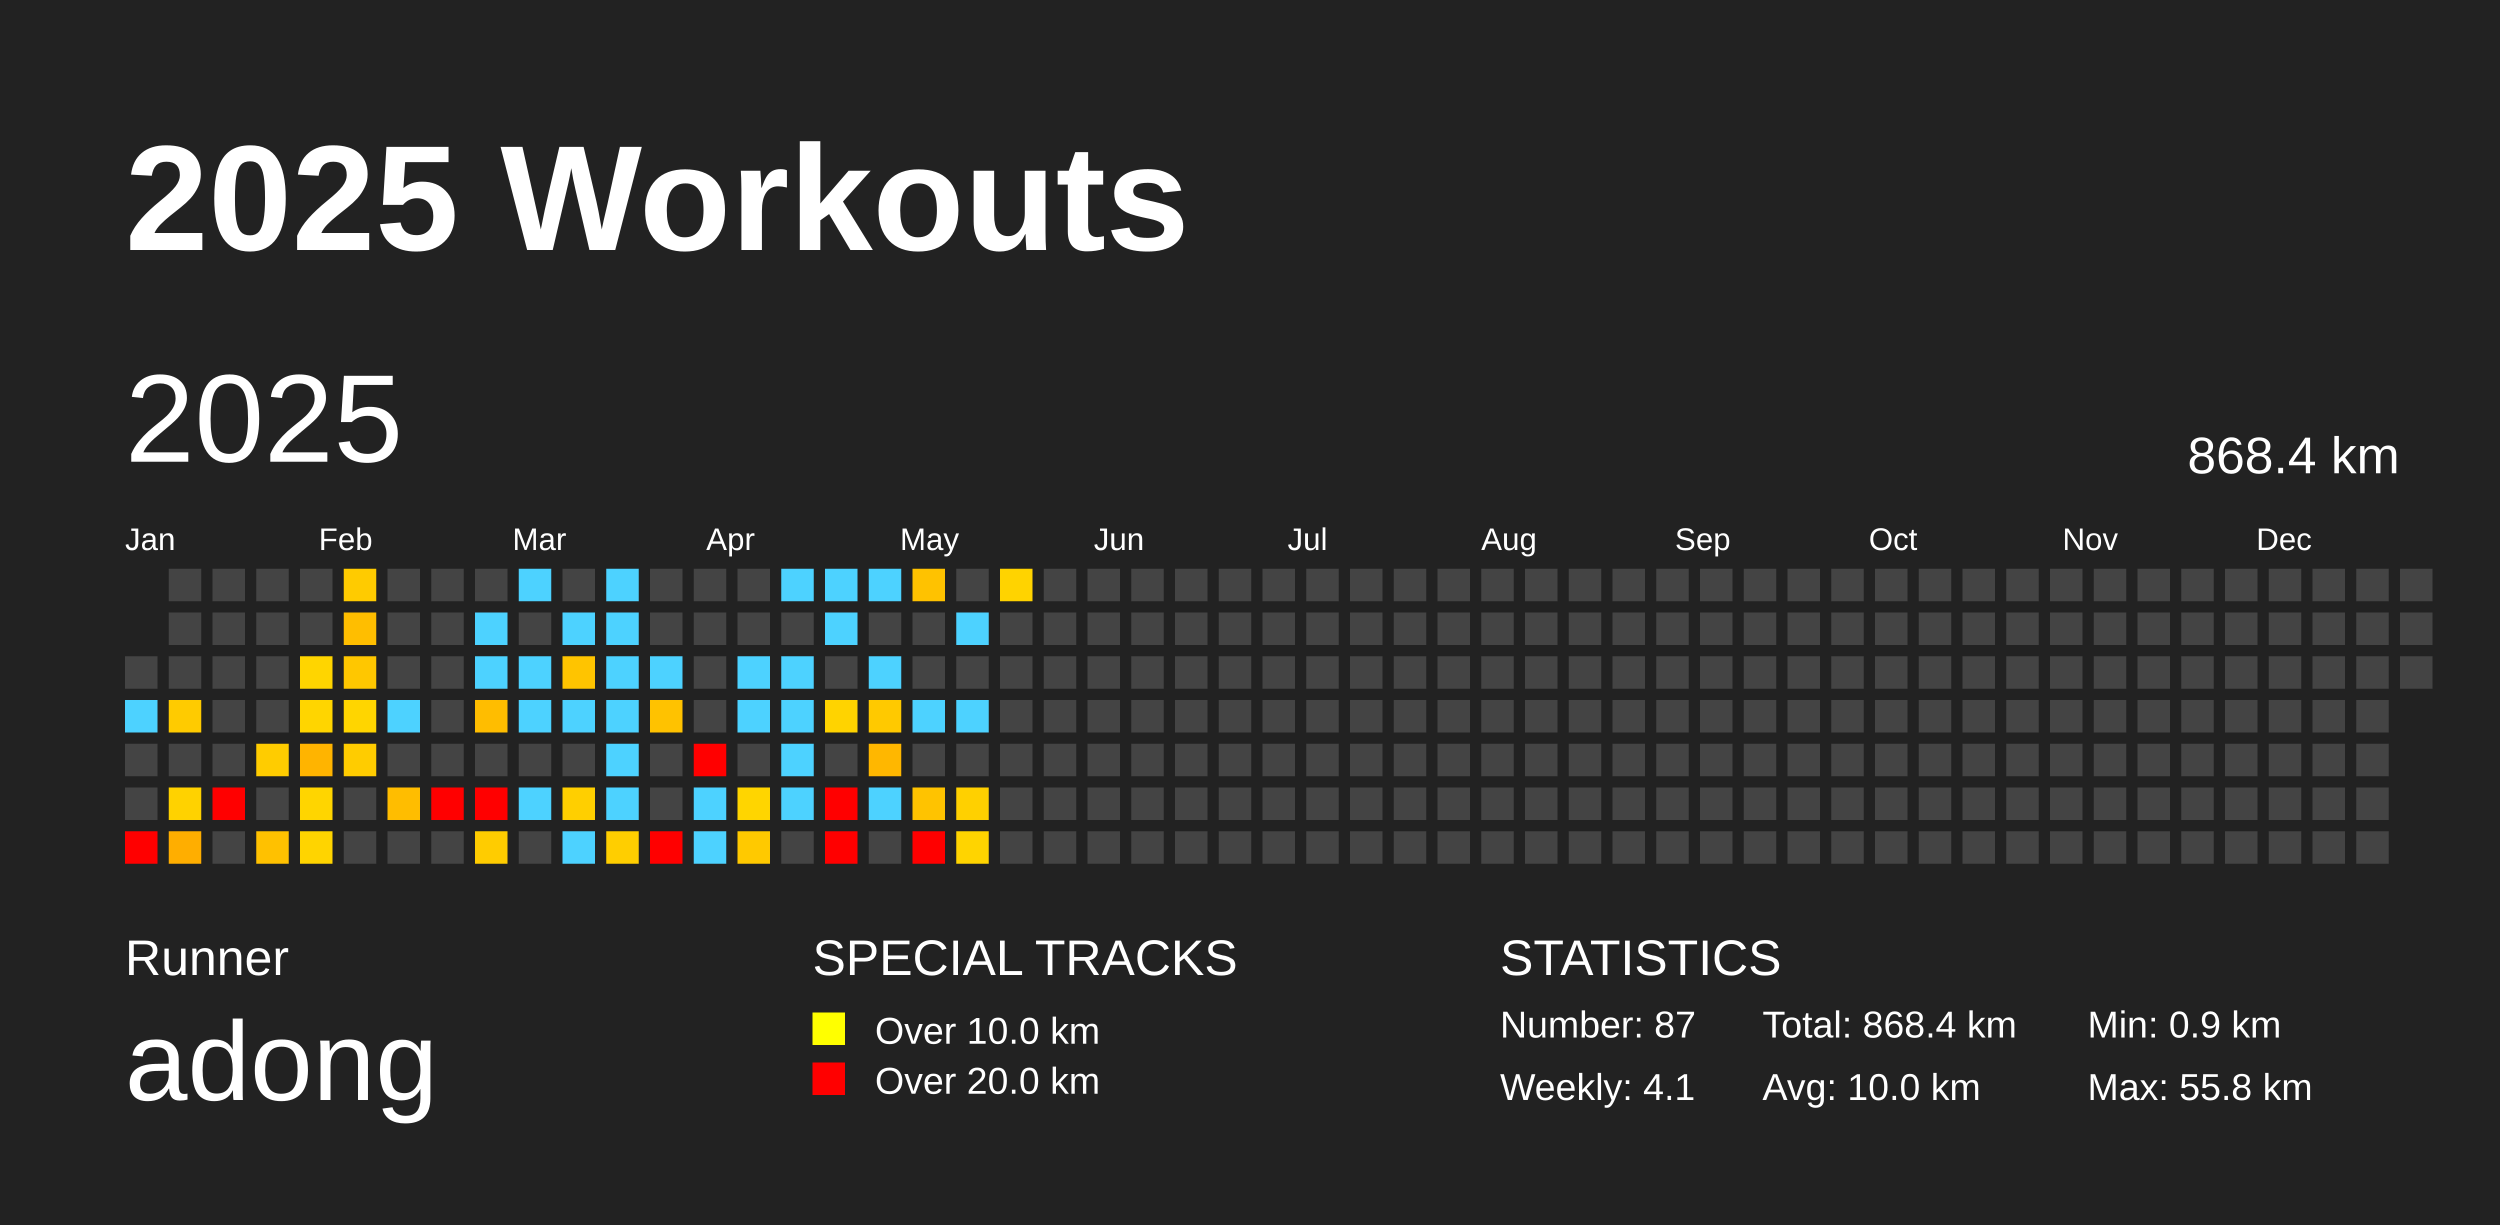
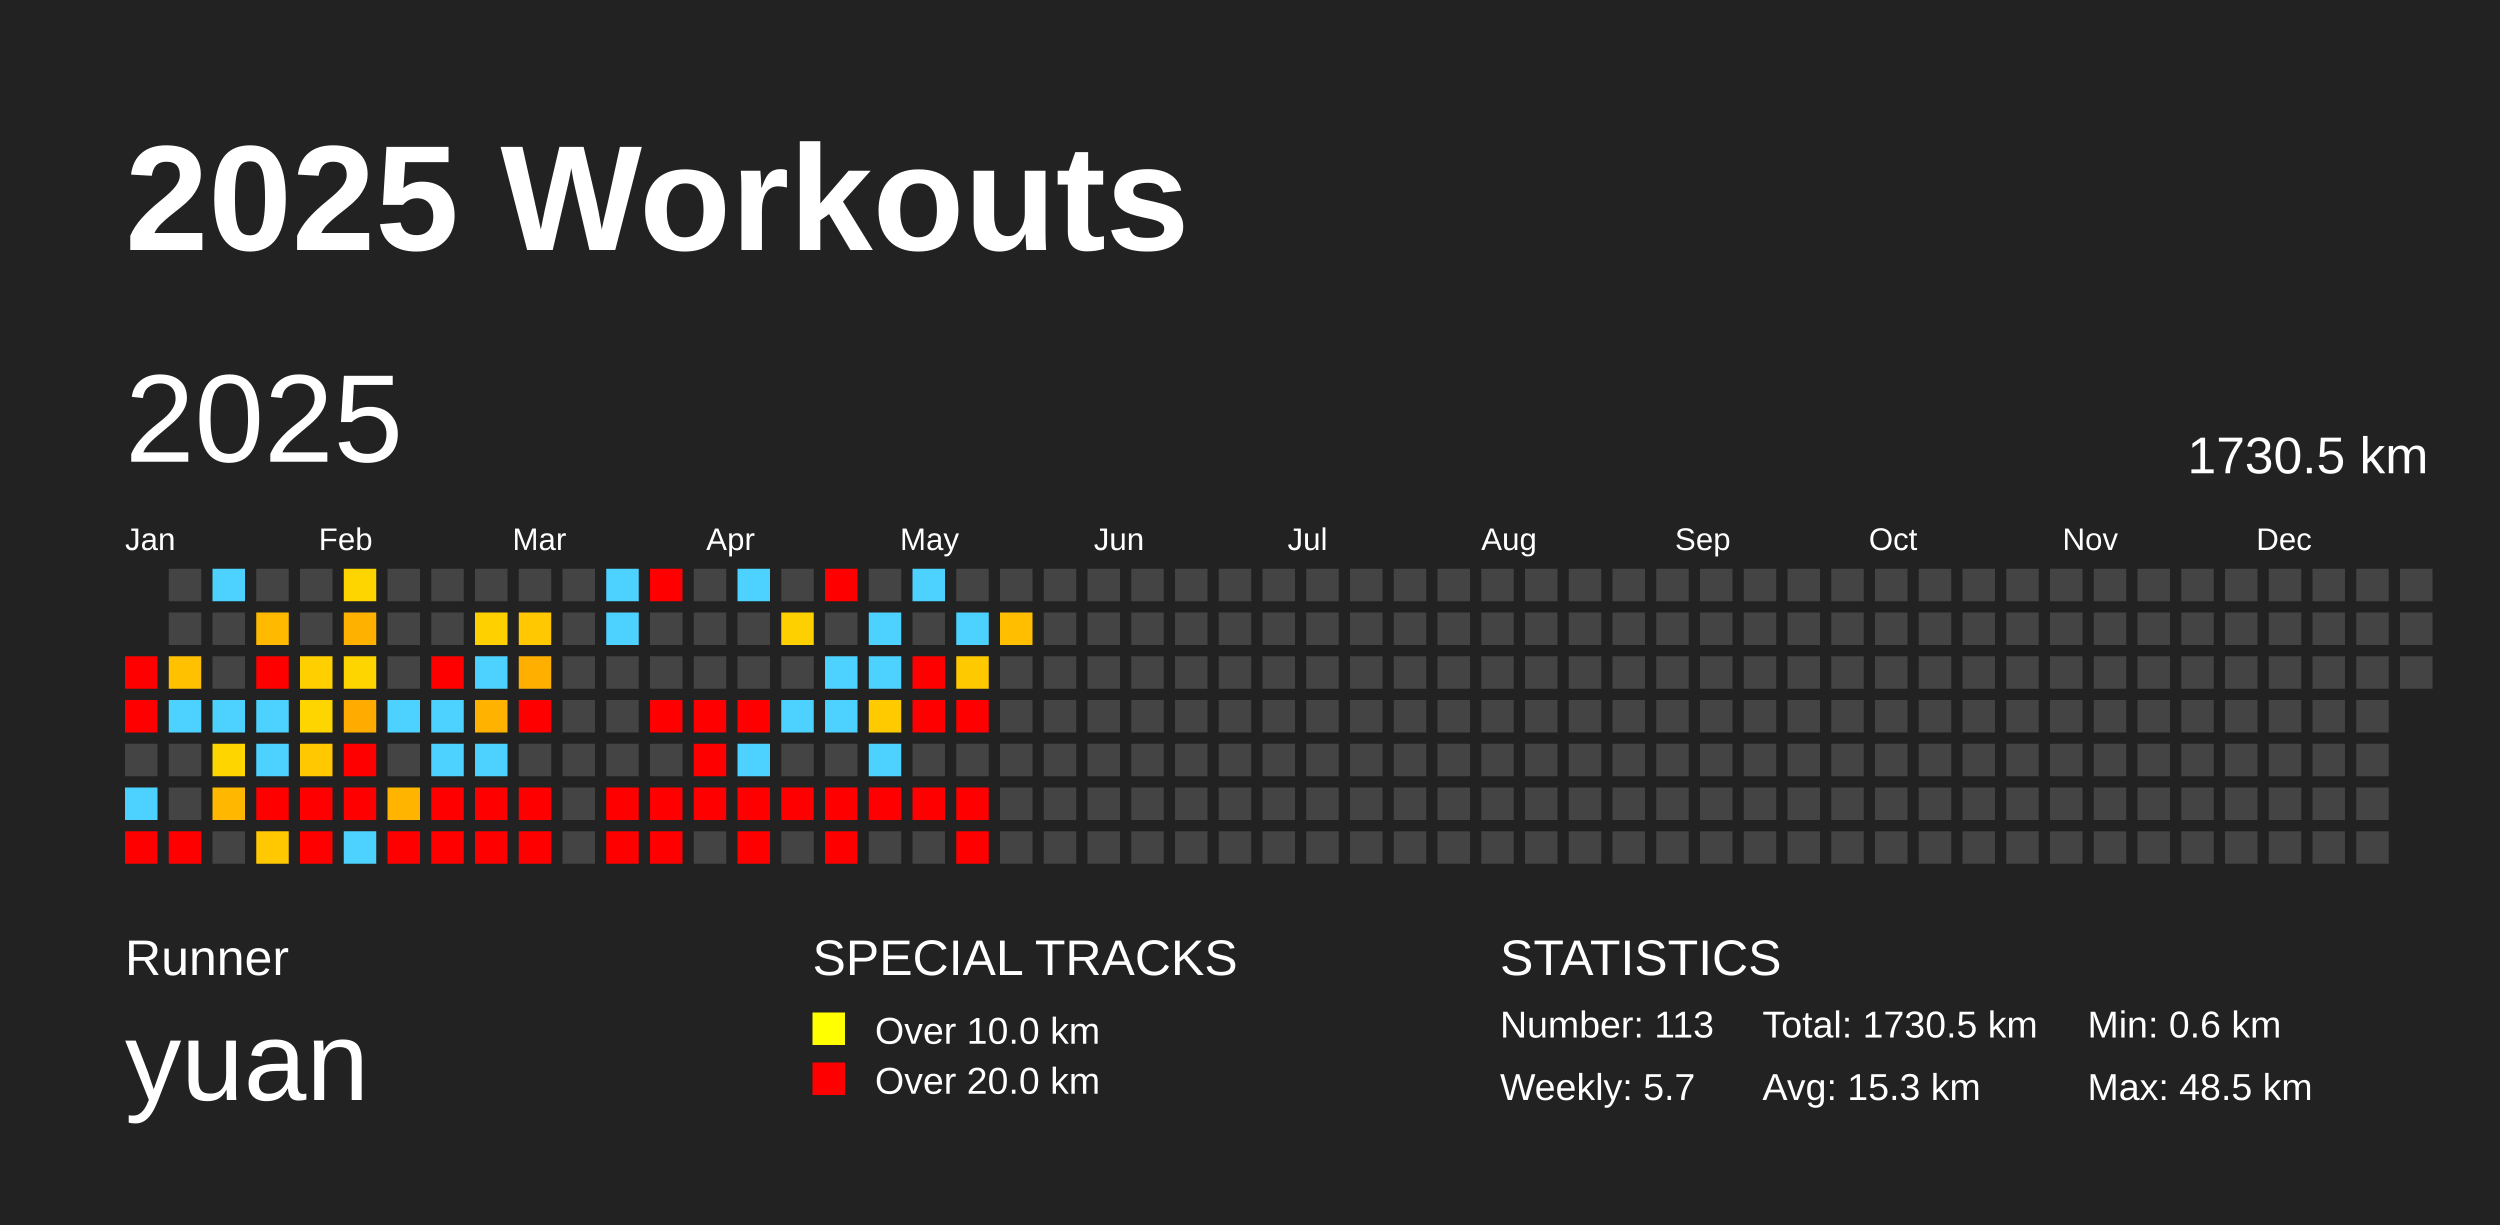
<svg xmlns="http://www.w3.org/2000/svg" baseProfile="full" height="98mm" version="1.1" viewBox="0,0,200,98" width="200mm">
  <defs />
  <rect fill="#222222" height="98" width="200" x="0" y="0" />
  <text fill="#FFFFFF" style="font-size:12px; font-family:Arial; font-weight:bold;" x="10" y="20">2025 Workouts</text>
  <text fill="#FFFFFF" style="font-size:4px; font-family:Arial" x="10" y="78">Runner</text>
-   <text fill="#FFFFFF" style="font-size:9px; font-family:Arial" x="10" y="88">adong</text>
+   <text fill="#FFFFFF" style="font-size:9px; font-family:Arial" x="10" y="88">yuan</text>
  <text fill="#FFFFFF" style="font-size:4px; font-family:Arial" x="65" y="78">SPECIAL TRACKS</text>
  <rect fill="yellow" height="2.6" width="2.6" x="65" y="81" />
  <text fill="#FFFFFF" style="font-size:3px; font-family:Arial" x="70" y="83.5">Over 10.0 km</text>
  <rect fill="red" height="2.6" width="2.6" x="65" y="85" />
  <text fill="#FFFFFF" style="font-size:3px; font-family:Arial" x="70" y="87.5">Over 20.0 km</text>
  <text fill="#FFFFFF" style="font-size:4px; font-family:Arial" x="120" y="78">STATISTICS</text>
-   <text fill="#FFFFFF" style="font-size:3px; font-family:Arial" x="120" y="83">Number: 87</text>
-   <text fill="#FFFFFF" style="font-size:3px; font-family:Arial" x="120" y="88">Weekly: 4.1</text>
-   <text fill="#FFFFFF" style="font-size:3px; font-family:Arial" x="141" y="83">Total: 868.4 km</text>
-   <text fill="#FFFFFF" style="font-size:3px; font-family:Arial" x="141" y="88">Avg: 10.0 km</text>
-   <text fill="#FFFFFF" style="font-size:3px; font-family:Arial" x="167" y="83">Min: 0.9 km</text>
-   <text fill="#FFFFFF" style="font-size:3px; font-family:Arial" x="167" y="88">Max: 55.8 km</text>
+   <text fill="#FFFFFF" style="font-size:3px; font-family:Arial" x="120" y="83">Number: 113</text>
+   <text fill="#FFFFFF" style="font-size:3px; font-family:Arial" x="120" y="88">Weekly: 5.7</text>
+   <text fill="#FFFFFF" style="font-size:3px; font-family:Arial" x="141" y="83">Total: 1730.5 km</text>
+   <text fill="#FFFFFF" style="font-size:3px; font-family:Arial" x="141" y="88">Avg: 15.3 km</text>
+   <text fill="#FFFFFF" style="font-size:3px; font-family:Arial" x="167" y="83">Min: 0.6 km</text>
+   <text fill="#FFFFFF" style="font-size:3px; font-family:Arial" x="167" y="88">Max: 48.5 km</text>
  <text dominant-baseline="hanging" fill="#FFFFFF" style="font-size:10.0px; font-family:Arial;" x="10" y="30">2025</text>
-   <text dominant-baseline="hanging" fill="#FFFFFF" style="font-size:4.125px; font-family:Arial;" x="175" y="35">868.4 km</text>
+   <text dominant-baseline="hanging" fill="#FFFFFF" style="font-size:4.125px; font-family:Arial;" x="175" y="35">1730.5 km</text>
  <text fill="#FFFFFF" style="font-size:2.5px; font-family:Arial" x="10.0" y="44">Jan</text>
  <text fill="#FFFFFF" style="font-size:2.5px; font-family:Arial" x="25.5" y="44">Feb</text>
  <text fill="#FFFFFF" style="font-size:2.5px; font-family:Arial" x="41.0" y="44">Mar</text>
  <text fill="#FFFFFF" style="font-size:2.5px; font-family:Arial" x="56.5" y="44">Apr</text>
  <text fill="#FFFFFF" style="font-size:2.5px; font-family:Arial" x="72.0" y="44">May</text>
  <text fill="#FFFFFF" style="font-size:2.5px; font-family:Arial" x="87.5" y="44">Jun</text>
  <text fill="#FFFFFF" style="font-size:2.5px; font-family:Arial" x="103.0" y="44">Jul</text>
  <text fill="#FFFFFF" style="font-size:2.5px; font-family:Arial" x="118.5" y="44">Aug</text>
  <text fill="#FFFFFF" style="font-size:2.5px; font-family:Arial" x="134.0" y="44">Sep</text>
  <text fill="#FFFFFF" style="font-size:2.5px; font-family:Arial" x="149.5" y="44">Oct</text>
  <text fill="#FFFFFF" style="font-size:2.5px; font-family:Arial" x="165.0" y="44">Nov</text>
  <text fill="#FFFFFF" style="font-size:2.5px; font-family:Arial" x="180.5" y="44">Dec</text>
-   <rect fill="#444444" height="2.6" width="2.6" x="10.0" y="52.5" />
-   <rect fill="#4dd2ff" height="2.6" width="2.6" x="10.0" y="56.0" />
+   <rect fill="red" height="2.6" width="2.6" x="10.0" y="52.5" />
+   <rect fill="red" height="2.6" width="2.6" x="10.0" y="56.0" />
  <rect fill="#444444" height="2.6" width="2.6" x="10.0" y="59.5" />
-   <rect fill="#444444" height="2.6" width="2.6" x="10.0" y="63.0" />
+   <rect fill="#4dd2ff" height="2.6" width="2.6" x="10.0" y="63.0" />
  <rect fill="red" height="2.6" width="2.6" x="10.0" y="66.5" />
  <rect fill="#444444" height="2.6" width="2.6" x="13.5" y="45.5" />
  <rect fill="#444444" height="2.6" width="2.6" x="13.5" y="49.0" />
-   <rect fill="#444444" height="2.6" width="2.6" x="13.5" y="52.5" />
-   <rect fill="#ffcb00" height="2.6" width="2.6" x="13.5" y="56.0" />
+   <rect fill="#ffc100" height="2.6" width="2.6" x="13.5" y="52.5" />
+   <rect fill="#4dd2ff" height="2.6" width="2.6" x="13.5" y="56.0" />
  <rect fill="#444444" height="2.6" width="2.6" x="13.5" y="59.5" />
-   <rect fill="#ffd200" height="2.6" width="2.6" x="13.5" y="63.0" />
-   <rect fill="#ffae00" height="2.6" width="2.6" x="13.5" y="66.5" />
-   <rect fill="#444444" height="2.6" width="2.6" x="17.0" y="45.5" />
+   <rect fill="#444444" height="2.6" width="2.6" x="13.5" y="63.0" />
+   <rect fill="red" height="2.6" width="2.6" x="13.5" y="66.5" />
+   <rect fill="#4dd2ff" height="2.6" width="2.6" x="17.0" y="45.5" />
  <rect fill="#444444" height="2.6" width="2.6" x="17.0" y="49.0" />
  <rect fill="#444444" height="2.6" width="2.6" x="17.0" y="52.5" />
-   <rect fill="#444444" height="2.6" width="2.6" x="17.0" y="56.0" />
-   <rect fill="#444444" height="2.6" width="2.6" x="17.0" y="59.5" />
-   <rect fill="red" height="2.6" width="2.6" x="17.0" y="63.0" />
+   <rect fill="#4dd2ff" height="2.6" width="2.6" x="17.0" y="56.0" />
+   <rect fill="#ffd500" height="2.6" width="2.6" x="17.0" y="59.5" />
+   <rect fill="#ffb700" height="2.6" width="2.6" x="17.0" y="63.0" />
  <rect fill="#444444" height="2.6" width="2.6" x="17.0" y="66.5" />
  <rect fill="#444444" height="2.6" width="2.6" x="20.5" y="45.5" />
-   <rect fill="#444444" height="2.6" width="2.6" x="20.5" y="49.0" />
-   <rect fill="#444444" height="2.6" width="2.6" x="20.5" y="52.5" />
-   <rect fill="#444444" height="2.6" width="2.6" x="20.5" y="56.0" />
-   <rect fill="#ffcc00" height="2.6" width="2.6" x="20.5" y="59.5" />
-   <rect fill="#444444" height="2.6" width="2.6" x="20.5" y="63.0" />
-   <rect fill="#ffc100" height="2.6" width="2.6" x="20.5" y="66.5" />
+   <rect fill="#ffba00" height="2.6" width="2.6" x="20.5" y="49.0" />
+   <rect fill="red" height="2.6" width="2.6" x="20.5" y="52.5" />
+   <rect fill="#4dd2ff" height="2.6" width="2.6" x="20.5" y="56.0" />
+   <rect fill="#4dd2ff" height="2.6" width="2.6" x="20.5" y="59.5" />
+   <rect fill="red" height="2.6" width="2.6" x="20.5" y="63.0" />
+   <rect fill="#ffc800" height="2.6" width="2.6" x="20.5" y="66.5" />
  <rect fill="#444444" height="2.6" width="2.6" x="24.0" y="45.5" />
  <rect fill="#444444" height="2.6" width="2.6" x="24.0" y="49.0" />
-   <rect fill="#ffd500" height="2.6" width="2.6" x="24.0" y="52.5" />
+   <rect fill="#ffcf00" height="2.6" width="2.6" x="24.0" y="52.5" />
  <rect fill="#ffd500" height="2.6" width="2.6" x="24.0" y="56.0" />
-   <rect fill="#ffb400" height="2.6" width="2.6" x="24.0" y="59.5" />
-   <rect fill="#ffd500" height="2.6" width="2.6" x="24.0" y="63.0" />
-   <rect fill="#ffd400" height="2.6" width="2.6" x="24.0" y="66.5" />
-   <rect fill="#ffcb00" height="2.6" width="2.6" x="27.5" y="45.5" />
-   <rect fill="#ffbe00" height="2.6" width="2.6" x="27.5" y="49.0" />
-   <rect fill="#ffc700" height="2.6" width="2.6" x="27.5" y="52.5" />
-   <rect fill="#ffd500" height="2.6" width="2.6" x="27.5" y="56.0" />
-   <rect fill="#ffcc00" height="2.6" width="2.6" x="27.5" y="59.5" />
-   <rect fill="#444444" height="2.6" width="2.6" x="27.5" y="63.0" />
-   <rect fill="#444444" height="2.6" width="2.6" x="27.5" y="66.5" />
+   <rect fill="#ffc800" height="2.6" width="2.6" x="24.0" y="59.5" />
+   <rect fill="red" height="2.6" width="2.6" x="24.0" y="63.0" />
+   <rect fill="red" height="2.6" width="2.6" x="24.0" y="66.5" />
+   <rect fill="#ffd500" height="2.6" width="2.6" x="27.5" y="45.5" />
+   <rect fill="#ffb100" height="2.6" width="2.6" x="27.5" y="49.0" />
+   <rect fill="#ffd500" height="2.6" width="2.6" x="27.5" y="52.5" />
+   <rect fill="#ffab00" height="2.6" width="2.6" x="27.5" y="56.0" />
+   <rect fill="red" height="2.6" width="2.6" x="27.5" y="59.5" />
+   <rect fill="red" height="2.6" width="2.6" x="27.5" y="63.0" />
+   <rect fill="#4dd2ff" height="2.6" width="2.6" x="27.5" y="66.5" />
  <rect fill="#444444" height="2.6" width="2.6" x="31.0" y="45.5" />
  <rect fill="#444444" height="2.6" width="2.6" x="31.0" y="49.0" />
  <rect fill="#444444" height="2.6" width="2.6" x="31.0" y="52.5" />
  <rect fill="#4dd2ff" height="2.6" width="2.6" x="31.0" y="56.0" />
  <rect fill="#444444" height="2.6" width="2.6" x="31.0" y="59.5" />
-   <rect fill="#ffbd00" height="2.6" width="2.6" x="31.0" y="63.0" />
-   <rect fill="#444444" height="2.6" width="2.6" x="31.0" y="66.5" />
+   <rect fill="#ffb400" height="2.6" width="2.6" x="31.0" y="63.0" />
+   <rect fill="red" height="2.6" width="2.6" x="31.0" y="66.5" />
  <rect fill="#444444" height="2.6" width="2.6" x="34.5" y="45.5" />
  <rect fill="#444444" height="2.6" width="2.6" x="34.5" y="49.0" />
-   <rect fill="#444444" height="2.6" width="2.6" x="34.5" y="52.5" />
-   <rect fill="#444444" height="2.6" width="2.6" x="34.5" y="56.0" />
-   <rect fill="#444444" height="2.6" width="2.6" x="34.5" y="59.5" />
+   <rect fill="red" height="2.6" width="2.6" x="34.5" y="52.5" />
+   <rect fill="#4dd2ff" height="2.6" width="2.6" x="34.5" y="56.0" />
+   <rect fill="#4dd2ff" height="2.6" width="2.6" x="34.5" y="59.5" />
  <rect fill="red" height="2.6" width="2.6" x="34.5" y="63.0" />
-   <rect fill="#444444" height="2.6" width="2.6" x="34.5" y="66.5" />
+   <rect fill="red" height="2.6" width="2.6" x="34.5" y="66.5" />
  <rect fill="#444444" height="2.6" width="2.6" x="38.0" y="45.5" />
-   <rect fill="#4dd2ff" height="2.6" width="2.6" x="38.0" y="49.0" />
+   <rect fill="#ffd000" height="2.6" width="2.6" x="38.0" y="49.0" />
  <rect fill="#4dd2ff" height="2.6" width="2.6" x="38.0" y="52.5" />
-   <rect fill="#ffbd00" height="2.6" width="2.6" x="38.0" y="56.0" />
-   <rect fill="#444444" height="2.6" width="2.6" x="38.0" y="59.5" />
+   <rect fill="#ffb300" height="2.6" width="2.6" x="38.0" y="56.0" />
+   <rect fill="#4dd2ff" height="2.6" width="2.6" x="38.0" y="59.5" />
  <rect fill="red" height="2.6" width="2.6" x="38.0" y="63.0" />
-   <rect fill="#ffcc00" height="2.6" width="2.6" x="38.0" y="66.5" />
-   <rect fill="#4dd2ff" height="2.6" width="2.6" x="41.5" y="45.5" />
-   <rect fill="#444444" height="2.6" width="2.6" x="41.5" y="49.0" />
-   <rect fill="#4dd2ff" height="2.6" width="2.6" x="41.5" y="52.5" />
-   <rect fill="#4dd2ff" height="2.6" width="2.6" x="41.5" y="56.0" />
+   <rect fill="red" height="2.6" width="2.6" x="38.0" y="66.5" />
+   <rect fill="#444444" height="2.6" width="2.6" x="41.5" y="45.5" />
+   <rect fill="#ffc800" height="2.6" width="2.6" x="41.5" y="49.0" />
+   <rect fill="#ffaf00" height="2.6" width="2.6" x="41.5" y="52.5" />
+   <rect fill="red" height="2.6" width="2.6" x="41.5" y="56.0" />
  <rect fill="#444444" height="2.6" width="2.6" x="41.5" y="59.5" />
-   <rect fill="#4dd2ff" height="2.6" width="2.6" x="41.5" y="63.0" />
-   <rect fill="#444444" height="2.6" width="2.6" x="41.5" y="66.5" />
+   <rect fill="red" height="2.6" width="2.6" x="41.5" y="63.0" />
+   <rect fill="red" height="2.6" width="2.6" x="41.5" y="66.5" />
  <rect fill="#444444" height="2.6" width="2.6" x="45.0" y="45.5" />
-   <rect fill="#4dd2ff" height="2.6" width="2.6" x="45.0" y="49.0" />
-   <rect fill="#ffc400" height="2.6" width="2.6" x="45.0" y="52.5" />
-   <rect fill="#4dd2ff" height="2.6" width="2.6" x="45.0" y="56.0" />
+   <rect fill="#444444" height="2.6" width="2.6" x="45.0" y="49.0" />
+   <rect fill="#444444" height="2.6" width="2.6" x="45.0" y="52.5" />
+   <rect fill="#444444" height="2.6" width="2.6" x="45.0" y="56.0" />
  <rect fill="#444444" height="2.6" width="2.6" x="45.0" y="59.5" />
-   <rect fill="#ffcf00" height="2.6" width="2.6" x="45.0" y="63.0" />
-   <rect fill="#4dd2ff" height="2.6" width="2.6" x="45.0" y="66.5" />
+   <rect fill="#444444" height="2.6" width="2.6" x="45.0" y="63.0" />
+   <rect fill="#444444" height="2.6" width="2.6" x="45.0" y="66.5" />
  <rect fill="#4dd2ff" height="2.6" width="2.6" x="48.5" y="45.5" />
  <rect fill="#4dd2ff" height="2.6" width="2.6" x="48.5" y="49.0" />
-   <rect fill="#4dd2ff" height="2.6" width="2.6" x="48.5" y="52.5" />
-   <rect fill="#4dd2ff" height="2.6" width="2.6" x="48.5" y="56.0" />
-   <rect fill="#4dd2ff" height="2.6" width="2.6" x="48.5" y="59.5" />
-   <rect fill="#4dd2ff" height="2.6" width="2.6" x="48.5" y="63.0" />
-   <rect fill="#ffce00" height="2.6" width="2.6" x="48.5" y="66.5" />
-   <rect fill="#444444" height="2.6" width="2.6" x="52.0" y="45.5" />
+   <rect fill="#444444" height="2.6" width="2.6" x="48.5" y="52.5" />
+   <rect fill="#444444" height="2.6" width="2.6" x="48.5" y="56.0" />
+   <rect fill="#444444" height="2.6" width="2.6" x="48.5" y="59.5" />
+   <rect fill="red" height="2.6" width="2.6" x="48.5" y="63.0" />
+   <rect fill="red" height="2.6" width="2.6" x="48.5" y="66.5" />
+   <rect fill="red" height="2.6" width="2.6" x="52.0" y="45.5" />
  <rect fill="#444444" height="2.6" width="2.6" x="52.0" y="49.0" />
-   <rect fill="#4dd2ff" height="2.6" width="2.6" x="52.0" y="52.5" />
-   <rect fill="#ffc200" height="2.6" width="2.6" x="52.0" y="56.0" />
+   <rect fill="#444444" height="2.6" width="2.6" x="52.0" y="52.5" />
+   <rect fill="red" height="2.6" width="2.6" x="52.0" y="56.0" />
  <rect fill="#444444" height="2.6" width="2.6" x="52.0" y="59.5" />
-   <rect fill="#444444" height="2.6" width="2.6" x="52.0" y="63.0" />
+   <rect fill="red" height="2.6" width="2.6" x="52.0" y="63.0" />
  <rect fill="red" height="2.6" width="2.6" x="52.0" y="66.5" />
  <rect fill="#444444" height="2.6" width="2.6" x="55.5" y="45.5" />
  <rect fill="#444444" height="2.6" width="2.6" x="55.5" y="49.0" />
  <rect fill="#444444" height="2.6" width="2.6" x="55.5" y="52.5" />
-   <rect fill="#444444" height="2.6" width="2.6" x="55.5" y="56.0" />
+   <rect fill="red" height="2.6" width="2.6" x="55.5" y="56.0" />
  <rect fill="red" height="2.6" width="2.6" x="55.5" y="59.5" />
-   <rect fill="#4dd2ff" height="2.6" width="2.6" x="55.5" y="63.0" />
-   <rect fill="#4dd2ff" height="2.6" width="2.6" x="55.5" y="66.5" />
-   <rect fill="#444444" height="2.6" width="2.6" x="59.0" y="45.5" />
+   <rect fill="red" height="2.6" width="2.6" x="55.5" y="63.0" />
+   <rect fill="#444444" height="2.6" width="2.6" x="55.5" y="66.5" />
+   <rect fill="#4dd2ff" height="2.6" width="2.6" x="59.0" y="45.5" />
  <rect fill="#444444" height="2.6" width="2.6" x="59.0" y="49.0" />
-   <rect fill="#4dd2ff" height="2.6" width="2.6" x="59.0" y="52.5" />
-   <rect fill="#4dd2ff" height="2.6" width="2.6" x="59.0" y="56.0" />
-   <rect fill="#444444" height="2.6" width="2.6" x="59.0" y="59.5" />
-   <rect fill="#ffd500" height="2.6" width="2.6" x="59.0" y="63.0" />
-   <rect fill="#ffc900" height="2.6" width="2.6" x="59.0" y="66.5" />
-   <rect fill="#4dd2ff" height="2.6" width="2.6" x="62.5" y="45.5" />
-   <rect fill="#444444" height="2.6" width="2.6" x="62.5" y="49.0" />
-   <rect fill="#4dd2ff" height="2.6" width="2.6" x="62.5" y="52.5" />
+   <rect fill="#444444" height="2.6" width="2.6" x="59.0" y="52.5" />
+   <rect fill="red" height="2.6" width="2.6" x="59.0" y="56.0" />
+   <rect fill="#4dd2ff" height="2.6" width="2.6" x="59.0" y="59.5" />
+   <rect fill="red" height="2.6" width="2.6" x="59.0" y="63.0" />
+   <rect fill="red" height="2.6" width="2.6" x="59.0" y="66.5" />
+   <rect fill="#444444" height="2.6" width="2.6" x="62.5" y="45.5" />
+   <rect fill="#ffd000" height="2.6" width="2.6" x="62.5" y="49.0" />
+   <rect fill="#444444" height="2.6" width="2.6" x="62.5" y="52.5" />
  <rect fill="#4dd2ff" height="2.6" width="2.6" x="62.5" y="56.0" />
-   <rect fill="#4dd2ff" height="2.6" width="2.6" x="62.5" y="59.5" />
-   <rect fill="#4dd2ff" height="2.6" width="2.6" x="62.5" y="63.0" />
+   <rect fill="#444444" height="2.6" width="2.6" x="62.5" y="59.5" />
+   <rect fill="red" height="2.6" width="2.6" x="62.5" y="63.0" />
  <rect fill="#444444" height="2.6" width="2.6" x="62.5" y="66.5" />
-   <rect fill="#4dd2ff" height="2.6" width="2.6" x="66.0" y="45.5" />
-   <rect fill="#4dd2ff" height="2.6" width="2.6" x="66.0" y="49.0" />
-   <rect fill="#444444" height="2.6" width="2.6" x="66.0" y="52.5" />
-   <rect fill="#ffd300" height="2.6" width="2.6" x="66.0" y="56.0" />
+   <rect fill="red" height="2.6" width="2.6" x="66.0" y="45.5" />
+   <rect fill="#444444" height="2.6" width="2.6" x="66.0" y="49.0" />
+   <rect fill="#4dd2ff" height="2.6" width="2.6" x="66.0" y="52.5" />
+   <rect fill="#4dd2ff" height="2.6" width="2.6" x="66.0" y="56.0" />
  <rect fill="#444444" height="2.6" width="2.6" x="66.0" y="59.5" />
  <rect fill="red" height="2.6" width="2.6" x="66.0" y="63.0" />
  <rect fill="red" height="2.6" width="2.6" x="66.0" y="66.5" />
-   <rect fill="#4dd2ff" height="2.6" width="2.6" x="69.5" y="45.5" />
-   <rect fill="#444444" height="2.6" width="2.6" x="69.5" y="49.0" />
+   <rect fill="#444444" height="2.6" width="2.6" x="69.5" y="45.5" />
+   <rect fill="#4dd2ff" height="2.6" width="2.6" x="69.5" y="49.0" />
  <rect fill="#4dd2ff" height="2.6" width="2.6" x="69.5" y="52.5" />
-   <rect fill="#ffc900" height="2.6" width="2.6" x="69.5" y="56.0" />
-   <rect fill="#ffb700" height="2.6" width="2.6" x="69.5" y="59.5" />
-   <rect fill="#4dd2ff" height="2.6" width="2.6" x="69.5" y="63.0" />
+   <rect fill="#ffcb00" height="2.6" width="2.6" x="69.5" y="56.0" />
+   <rect fill="#4dd2ff" height="2.6" width="2.6" x="69.5" y="59.5" />
+   <rect fill="red" height="2.6" width="2.6" x="69.5" y="63.0" />
  <rect fill="#444444" height="2.6" width="2.6" x="69.5" y="66.5" />
-   <rect fill="#ffc200" height="2.6" width="2.6" x="73.0" y="45.5" />
+   <rect fill="#4dd2ff" height="2.6" width="2.6" x="73.0" y="45.5" />
  <rect fill="#444444" height="2.6" width="2.6" x="73.0" y="49.0" />
-   <rect fill="#444444" height="2.6" width="2.6" x="73.0" y="52.5" />
-   <rect fill="#4dd2ff" height="2.6" width="2.6" x="73.0" y="56.0" />
+   <rect fill="red" height="2.6" width="2.6" x="73.0" y="52.5" />
+   <rect fill="red" height="2.6" width="2.6" x="73.0" y="56.0" />
  <rect fill="#444444" height="2.6" width="2.6" x="73.0" y="59.5" />
-   <rect fill="#ffc300" height="2.6" width="2.6" x="73.0" y="63.0" />
-   <rect fill="red" height="2.6" width="2.6" x="73.0" y="66.5" />
+   <rect fill="red" height="2.6" width="2.6" x="73.0" y="63.0" />
+   <rect fill="#444444" height="2.6" width="2.6" x="73.0" y="66.5" />
  <rect fill="#444444" height="2.6" width="2.6" x="76.5" y="45.5" />
  <rect fill="#4dd2ff" height="2.6" width="2.6" x="76.5" y="49.0" />
-   <rect fill="#444444" height="2.6" width="2.6" x="76.5" y="52.5" />
-   <rect fill="#4dd2ff" height="2.6" width="2.6" x="76.5" y="56.0" />
+   <rect fill="#ffc900" height="2.6" width="2.6" x="76.5" y="52.5" />
+   <rect fill="red" height="2.6" width="2.6" x="76.5" y="56.0" />
  <rect fill="#444444" height="2.6" width="2.6" x="76.5" y="59.5" />
-   <rect fill="#ffd000" height="2.6" width="2.6" x="76.5" y="63.0" />
-   <rect fill="#ffd400" height="2.6" width="2.6" x="76.5" y="66.5" />
-   <rect fill="#ffd300" height="2.6" width="2.6" x="80.0" y="45.5" />
-   <rect fill="#444444" height="2.6" width="2.6" x="80.0" y="49.0" />
+   <rect fill="red" height="2.6" width="2.6" x="76.5" y="63.0" />
+   <rect fill="red" height="2.6" width="2.6" x="76.5" y="66.5" />
+   <rect fill="#444444" height="2.6" width="2.6" x="80.0" y="45.5" />
+   <rect fill="#ffbf00" height="2.6" width="2.6" x="80.0" y="49.0" />
  <rect fill="#444444" height="2.6" width="2.6" x="80.0" y="52.5" />
  <rect fill="#444444" height="2.6" width="2.6" x="80.0" y="56.0" />
  <rect fill="#444444" height="2.6" width="2.6" x="80.0" y="59.5" />
  <rect fill="#444444" height="2.6" width="2.6" x="80.0" y="63.0" />
  <rect fill="#444444" height="2.6" width="2.6" x="80.0" y="66.5" />
  <rect fill="#444444" height="2.6" width="2.6" x="83.5" y="45.5" />
  <rect fill="#444444" height="2.6" width="2.6" x="83.5" y="49.0" />
  <rect fill="#444444" height="2.6" width="2.6" x="83.5" y="52.5" />
  <rect fill="#444444" height="2.6" width="2.6" x="83.5" y="56.0" />
  <rect fill="#444444" height="2.6" width="2.6" x="83.5" y="59.5" />
  <rect fill="#444444" height="2.6" width="2.6" x="83.5" y="63.0" />
  <rect fill="#444444" height="2.6" width="2.6" x="83.5" y="66.5" />
  <rect fill="#444444" height="2.6" width="2.6" x="87.0" y="45.5" />
  <rect fill="#444444" height="2.6" width="2.6" x="87.0" y="49.0" />
  <rect fill="#444444" height="2.6" width="2.6" x="87.0" y="52.5" />
  <rect fill="#444444" height="2.6" width="2.6" x="87.0" y="56.0" />
  <rect fill="#444444" height="2.6" width="2.6" x="87.0" y="59.5" />
  <rect fill="#444444" height="2.6" width="2.6" x="87.0" y="63.0" />
  <rect fill="#444444" height="2.6" width="2.6" x="87.0" y="66.5" />
  <rect fill="#444444" height="2.6" width="2.6" x="90.5" y="45.5" />
  <rect fill="#444444" height="2.6" width="2.6" x="90.5" y="49.0" />
  <rect fill="#444444" height="2.6" width="2.6" x="90.5" y="52.5" />
  <rect fill="#444444" height="2.6" width="2.6" x="90.5" y="56.0" />
  <rect fill="#444444" height="2.6" width="2.6" x="90.5" y="59.5" />
  <rect fill="#444444" height="2.6" width="2.6" x="90.5" y="63.0" />
  <rect fill="#444444" height="2.6" width="2.6" x="90.5" y="66.5" />
  <rect fill="#444444" height="2.6" width="2.6" x="94.0" y="45.5" />
  <rect fill="#444444" height="2.6" width="2.6" x="94.0" y="49.0" />
  <rect fill="#444444" height="2.6" width="2.6" x="94.0" y="52.5" />
  <rect fill="#444444" height="2.6" width="2.6" x="94.0" y="56.0" />
  <rect fill="#444444" height="2.6" width="2.6" x="94.0" y="59.5" />
  <rect fill="#444444" height="2.6" width="2.6" x="94.0" y="63.0" />
  <rect fill="#444444" height="2.6" width="2.6" x="94.0" y="66.5" />
  <rect fill="#444444" height="2.6" width="2.6" x="97.5" y="45.5" />
  <rect fill="#444444" height="2.6" width="2.6" x="97.5" y="49.0" />
  <rect fill="#444444" height="2.6" width="2.6" x="97.5" y="52.5" />
  <rect fill="#444444" height="2.6" width="2.6" x="97.5" y="56.0" />
  <rect fill="#444444" height="2.6" width="2.6" x="97.5" y="59.5" />
  <rect fill="#444444" height="2.6" width="2.6" x="97.5" y="63.0" />
  <rect fill="#444444" height="2.6" width="2.6" x="97.5" y="66.5" />
  <rect fill="#444444" height="2.6" width="2.6" x="101.0" y="45.5" />
  <rect fill="#444444" height="2.6" width="2.6" x="101.0" y="49.0" />
  <rect fill="#444444" height="2.6" width="2.6" x="101.0" y="52.5" />
  <rect fill="#444444" height="2.6" width="2.6" x="101.0" y="56.0" />
  <rect fill="#444444" height="2.6" width="2.6" x="101.0" y="59.5" />
  <rect fill="#444444" height="2.6" width="2.6" x="101.0" y="63.0" />
  <rect fill="#444444" height="2.6" width="2.6" x="101.0" y="66.5" />
  <rect fill="#444444" height="2.6" width="2.6" x="104.5" y="45.5" />
  <rect fill="#444444" height="2.6" width="2.6" x="104.5" y="49.0" />
  <rect fill="#444444" height="2.6" width="2.6" x="104.5" y="52.5" />
  <rect fill="#444444" height="2.6" width="2.6" x="104.5" y="56.0" />
  <rect fill="#444444" height="2.6" width="2.6" x="104.5" y="59.5" />
  <rect fill="#444444" height="2.6" width="2.6" x="104.5" y="63.0" />
  <rect fill="#444444" height="2.6" width="2.6" x="104.5" y="66.5" />
  <rect fill="#444444" height="2.6" width="2.6" x="108.0" y="45.5" />
  <rect fill="#444444" height="2.6" width="2.6" x="108.0" y="49.0" />
  <rect fill="#444444" height="2.6" width="2.6" x="108.0" y="52.5" />
  <rect fill="#444444" height="2.6" width="2.6" x="108.0" y="56.0" />
  <rect fill="#444444" height="2.6" width="2.6" x="108.0" y="59.5" />
  <rect fill="#444444" height="2.6" width="2.6" x="108.0" y="63.0" />
  <rect fill="#444444" height="2.6" width="2.6" x="108.0" y="66.5" />
  <rect fill="#444444" height="2.6" width="2.6" x="111.5" y="45.5" />
  <rect fill="#444444" height="2.6" width="2.6" x="111.5" y="49.0" />
  <rect fill="#444444" height="2.6" width="2.6" x="111.5" y="52.5" />
  <rect fill="#444444" height="2.6" width="2.6" x="111.5" y="56.0" />
  <rect fill="#444444" height="2.6" width="2.6" x="111.5" y="59.5" />
  <rect fill="#444444" height="2.6" width="2.6" x="111.5" y="63.0" />
  <rect fill="#444444" height="2.6" width="2.6" x="111.5" y="66.5" />
  <rect fill="#444444" height="2.6" width="2.6" x="115.0" y="45.5" />
  <rect fill="#444444" height="2.6" width="2.6" x="115.0" y="49.0" />
  <rect fill="#444444" height="2.6" width="2.6" x="115.0" y="52.5" />
  <rect fill="#444444" height="2.6" width="2.6" x="115.0" y="56.0" />
  <rect fill="#444444" height="2.6" width="2.6" x="115.0" y="59.5" />
  <rect fill="#444444" height="2.6" width="2.6" x="115.0" y="63.0" />
  <rect fill="#444444" height="2.6" width="2.6" x="115.0" y="66.5" />
  <rect fill="#444444" height="2.6" width="2.6" x="118.5" y="45.5" />
  <rect fill="#444444" height="2.6" width="2.6" x="118.5" y="49.0" />
  <rect fill="#444444" height="2.6" width="2.6" x="118.5" y="52.5" />
  <rect fill="#444444" height="2.6" width="2.6" x="118.5" y="56.0" />
  <rect fill="#444444" height="2.6" width="2.6" x="118.5" y="59.5" />
  <rect fill="#444444" height="2.6" width="2.6" x="118.5" y="63.0" />
  <rect fill="#444444" height="2.6" width="2.6" x="118.5" y="66.5" />
  <rect fill="#444444" height="2.6" width="2.6" x="122.0" y="45.5" />
  <rect fill="#444444" height="2.6" width="2.6" x="122.0" y="49.0" />
  <rect fill="#444444" height="2.6" width="2.6" x="122.0" y="52.5" />
  <rect fill="#444444" height="2.6" width="2.6" x="122.0" y="56.0" />
  <rect fill="#444444" height="2.6" width="2.6" x="122.0" y="59.5" />
  <rect fill="#444444" height="2.6" width="2.6" x="122.0" y="63.0" />
  <rect fill="#444444" height="2.6" width="2.6" x="122.0" y="66.5" />
  <rect fill="#444444" height="2.6" width="2.6" x="125.5" y="45.5" />
  <rect fill="#444444" height="2.6" width="2.6" x="125.5" y="49.0" />
  <rect fill="#444444" height="2.6" width="2.6" x="125.5" y="52.5" />
  <rect fill="#444444" height="2.6" width="2.6" x="125.5" y="56.0" />
  <rect fill="#444444" height="2.6" width="2.6" x="125.5" y="59.5" />
  <rect fill="#444444" height="2.6" width="2.6" x="125.5" y="63.0" />
  <rect fill="#444444" height="2.6" width="2.6" x="125.5" y="66.5" />
  <rect fill="#444444" height="2.6" width="2.6" x="129.0" y="45.5" />
  <rect fill="#444444" height="2.6" width="2.6" x="129.0" y="49.0" />
  <rect fill="#444444" height="2.6" width="2.6" x="129.0" y="52.5" />
  <rect fill="#444444" height="2.6" width="2.6" x="129.0" y="56.0" />
  <rect fill="#444444" height="2.6" width="2.6" x="129.0" y="59.5" />
  <rect fill="#444444" height="2.6" width="2.6" x="129.0" y="63.0" />
  <rect fill="#444444" height="2.6" width="2.6" x="129.0" y="66.5" />
  <rect fill="#444444" height="2.6" width="2.6" x="132.5" y="45.5" />
  <rect fill="#444444" height="2.6" width="2.6" x="132.5" y="49.0" />
  <rect fill="#444444" height="2.6" width="2.6" x="132.5" y="52.5" />
  <rect fill="#444444" height="2.6" width="2.6" x="132.5" y="56.0" />
  <rect fill="#444444" height="2.6" width="2.6" x="132.5" y="59.5" />
  <rect fill="#444444" height="2.6" width="2.6" x="132.5" y="63.0" />
  <rect fill="#444444" height="2.6" width="2.6" x="132.5" y="66.5" />
  <rect fill="#444444" height="2.6" width="2.6" x="136.0" y="45.5" />
  <rect fill="#444444" height="2.6" width="2.6" x="136.0" y="49.0" />
  <rect fill="#444444" height="2.6" width="2.6" x="136.0" y="52.5" />
  <rect fill="#444444" height="2.6" width="2.6" x="136.0" y="56.0" />
  <rect fill="#444444" height="2.6" width="2.6" x="136.0" y="59.5" />
  <rect fill="#444444" height="2.6" width="2.6" x="136.0" y="63.0" />
  <rect fill="#444444" height="2.6" width="2.6" x="136.0" y="66.5" />
  <rect fill="#444444" height="2.6" width="2.6" x="139.5" y="45.5" />
  <rect fill="#444444" height="2.6" width="2.6" x="139.5" y="49.0" />
  <rect fill="#444444" height="2.6" width="2.6" x="139.5" y="52.5" />
  <rect fill="#444444" height="2.6" width="2.6" x="139.5" y="56.0" />
  <rect fill="#444444" height="2.6" width="2.6" x="139.5" y="59.5" />
  <rect fill="#444444" height="2.6" width="2.6" x="139.5" y="63.0" />
  <rect fill="#444444" height="2.6" width="2.6" x="139.5" y="66.5" />
  <rect fill="#444444" height="2.6" width="2.6" x="143.0" y="45.5" />
  <rect fill="#444444" height="2.6" width="2.6" x="143.0" y="49.0" />
  <rect fill="#444444" height="2.6" width="2.6" x="143.0" y="52.5" />
  <rect fill="#444444" height="2.6" width="2.6" x="143.0" y="56.0" />
  <rect fill="#444444" height="2.6" width="2.6" x="143.0" y="59.5" />
  <rect fill="#444444" height="2.6" width="2.6" x="143.0" y="63.0" />
  <rect fill="#444444" height="2.6" width="2.6" x="143.0" y="66.5" />
  <rect fill="#444444" height="2.6" width="2.6" x="146.5" y="45.5" />
  <rect fill="#444444" height="2.6" width="2.6" x="146.5" y="49.0" />
  <rect fill="#444444" height="2.6" width="2.6" x="146.5" y="52.5" />
  <rect fill="#444444" height="2.6" width="2.6" x="146.5" y="56.0" />
  <rect fill="#444444" height="2.6" width="2.6" x="146.5" y="59.5" />
  <rect fill="#444444" height="2.6" width="2.6" x="146.5" y="63.0" />
  <rect fill="#444444" height="2.6" width="2.6" x="146.5" y="66.5" />
  <rect fill="#444444" height="2.6" width="2.6" x="150.0" y="45.5" />
  <rect fill="#444444" height="2.6" width="2.6" x="150.0" y="49.0" />
  <rect fill="#444444" height="2.6" width="2.6" x="150.0" y="52.5" />
  <rect fill="#444444" height="2.6" width="2.6" x="150.0" y="56.0" />
  <rect fill="#444444" height="2.6" width="2.6" x="150.0" y="59.5" />
  <rect fill="#444444" height="2.6" width="2.6" x="150.0" y="63.0" />
  <rect fill="#444444" height="2.6" width="2.6" x="150.0" y="66.5" />
  <rect fill="#444444" height="2.6" width="2.6" x="153.5" y="45.5" />
  <rect fill="#444444" height="2.6" width="2.6" x="153.5" y="49.0" />
  <rect fill="#444444" height="2.6" width="2.6" x="153.5" y="52.5" />
  <rect fill="#444444" height="2.6" width="2.6" x="153.5" y="56.0" />
  <rect fill="#444444" height="2.6" width="2.6" x="153.5" y="59.5" />
  <rect fill="#444444" height="2.6" width="2.6" x="153.5" y="63.0" />
  <rect fill="#444444" height="2.6" width="2.6" x="153.5" y="66.5" />
  <rect fill="#444444" height="2.6" width="2.6" x="157.0" y="45.5" />
  <rect fill="#444444" height="2.6" width="2.6" x="157.0" y="49.0" />
  <rect fill="#444444" height="2.6" width="2.6" x="157.0" y="52.5" />
  <rect fill="#444444" height="2.6" width="2.6" x="157.0" y="56.0" />
  <rect fill="#444444" height="2.6" width="2.6" x="157.0" y="59.5" />
  <rect fill="#444444" height="2.6" width="2.6" x="157.0" y="63.0" />
  <rect fill="#444444" height="2.6" width="2.6" x="157.0" y="66.5" />
  <rect fill="#444444" height="2.6" width="2.6" x="160.5" y="45.5" />
  <rect fill="#444444" height="2.6" width="2.6" x="160.5" y="49.0" />
  <rect fill="#444444" height="2.6" width="2.6" x="160.5" y="52.5" />
  <rect fill="#444444" height="2.6" width="2.6" x="160.5" y="56.0" />
  <rect fill="#444444" height="2.6" width="2.6" x="160.5" y="59.5" />
  <rect fill="#444444" height="2.6" width="2.6" x="160.5" y="63.0" />
  <rect fill="#444444" height="2.6" width="2.6" x="160.5" y="66.5" />
  <rect fill="#444444" height="2.6" width="2.6" x="164.0" y="45.5" />
  <rect fill="#444444" height="2.6" width="2.6" x="164.0" y="49.0" />
  <rect fill="#444444" height="2.6" width="2.6" x="164.0" y="52.5" />
  <rect fill="#444444" height="2.6" width="2.6" x="164.0" y="56.0" />
  <rect fill="#444444" height="2.6" width="2.6" x="164.0" y="59.5" />
  <rect fill="#444444" height="2.6" width="2.6" x="164.0" y="63.0" />
  <rect fill="#444444" height="2.6" width="2.6" x="164.0" y="66.5" />
  <rect fill="#444444" height="2.6" width="2.6" x="167.5" y="45.5" />
  <rect fill="#444444" height="2.6" width="2.6" x="167.5" y="49.0" />
  <rect fill="#444444" height="2.6" width="2.6" x="167.5" y="52.5" />
  <rect fill="#444444" height="2.6" width="2.6" x="167.5" y="56.0" />
  <rect fill="#444444" height="2.6" width="2.6" x="167.5" y="59.5" />
  <rect fill="#444444" height="2.6" width="2.6" x="167.5" y="63.0" />
  <rect fill="#444444" height="2.6" width="2.6" x="167.5" y="66.5" />
  <rect fill="#444444" height="2.6" width="2.6" x="171.0" y="45.5" />
  <rect fill="#444444" height="2.6" width="2.6" x="171.0" y="49.0" />
  <rect fill="#444444" height="2.6" width="2.6" x="171.0" y="52.5" />
  <rect fill="#444444" height="2.6" width="2.6" x="171.0" y="56.0" />
  <rect fill="#444444" height="2.6" width="2.6" x="171.0" y="59.5" />
  <rect fill="#444444" height="2.6" width="2.6" x="171.0" y="63.0" />
  <rect fill="#444444" height="2.6" width="2.6" x="171.0" y="66.5" />
  <rect fill="#444444" height="2.6" width="2.6" x="174.5" y="45.5" />
  <rect fill="#444444" height="2.6" width="2.6" x="174.5" y="49.0" />
  <rect fill="#444444" height="2.6" width="2.6" x="174.5" y="52.5" />
  <rect fill="#444444" height="2.6" width="2.6" x="174.5" y="56.0" />
  <rect fill="#444444" height="2.6" width="2.6" x="174.5" y="59.5" />
  <rect fill="#444444" height="2.6" width="2.6" x="174.5" y="63.0" />
  <rect fill="#444444" height="2.6" width="2.6" x="174.5" y="66.5" />
  <rect fill="#444444" height="2.6" width="2.6" x="178.0" y="45.5" />
  <rect fill="#444444" height="2.6" width="2.6" x="178.0" y="49.0" />
  <rect fill="#444444" height="2.6" width="2.6" x="178.0" y="52.5" />
  <rect fill="#444444" height="2.6" width="2.6" x="178.0" y="56.0" />
  <rect fill="#444444" height="2.6" width="2.6" x="178.0" y="59.5" />
  <rect fill="#444444" height="2.6" width="2.6" x="178.0" y="63.0" />
  <rect fill="#444444" height="2.6" width="2.6" x="178.0" y="66.5" />
  <rect fill="#444444" height="2.6" width="2.6" x="181.5" y="45.5" />
  <rect fill="#444444" height="2.6" width="2.6" x="181.5" y="49.0" />
  <rect fill="#444444" height="2.6" width="2.6" x="181.5" y="52.5" />
  <rect fill="#444444" height="2.6" width="2.6" x="181.5" y="56.0" />
  <rect fill="#444444" height="2.6" width="2.6" x="181.5" y="59.5" />
  <rect fill="#444444" height="2.6" width="2.6" x="181.5" y="63.0" />
  <rect fill="#444444" height="2.6" width="2.6" x="181.5" y="66.5" />
  <rect fill="#444444" height="2.6" width="2.6" x="185.0" y="45.5" />
  <rect fill="#444444" height="2.6" width="2.6" x="185.0" y="49.0" />
  <rect fill="#444444" height="2.6" width="2.6" x="185.0" y="52.5" />
  <rect fill="#444444" height="2.6" width="2.6" x="185.0" y="56.0" />
  <rect fill="#444444" height="2.6" width="2.6" x="185.0" y="59.5" />
  <rect fill="#444444" height="2.6" width="2.6" x="185.0" y="63.0" />
  <rect fill="#444444" height="2.6" width="2.6" x="185.0" y="66.5" />
  <rect fill="#444444" height="2.6" width="2.6" x="188.5" y="45.5" />
  <rect fill="#444444" height="2.6" width="2.6" x="188.5" y="49.0" />
  <rect fill="#444444" height="2.6" width="2.6" x="188.5" y="52.5" />
  <rect fill="#444444" height="2.6" width="2.6" x="188.5" y="56.0" />
  <rect fill="#444444" height="2.6" width="2.6" x="188.5" y="59.5" />
  <rect fill="#444444" height="2.6" width="2.6" x="188.5" y="63.0" />
  <rect fill="#444444" height="2.6" width="2.6" x="188.5" y="66.5" />
  <rect fill="#444444" height="2.6" width="2.6" x="192.0" y="45.5" />
  <rect fill="#444444" height="2.6" width="2.6" x="192.0" y="49.0" />
  <rect fill="#444444" height="2.6" width="2.6" x="192.0" y="52.5" />
</svg>
